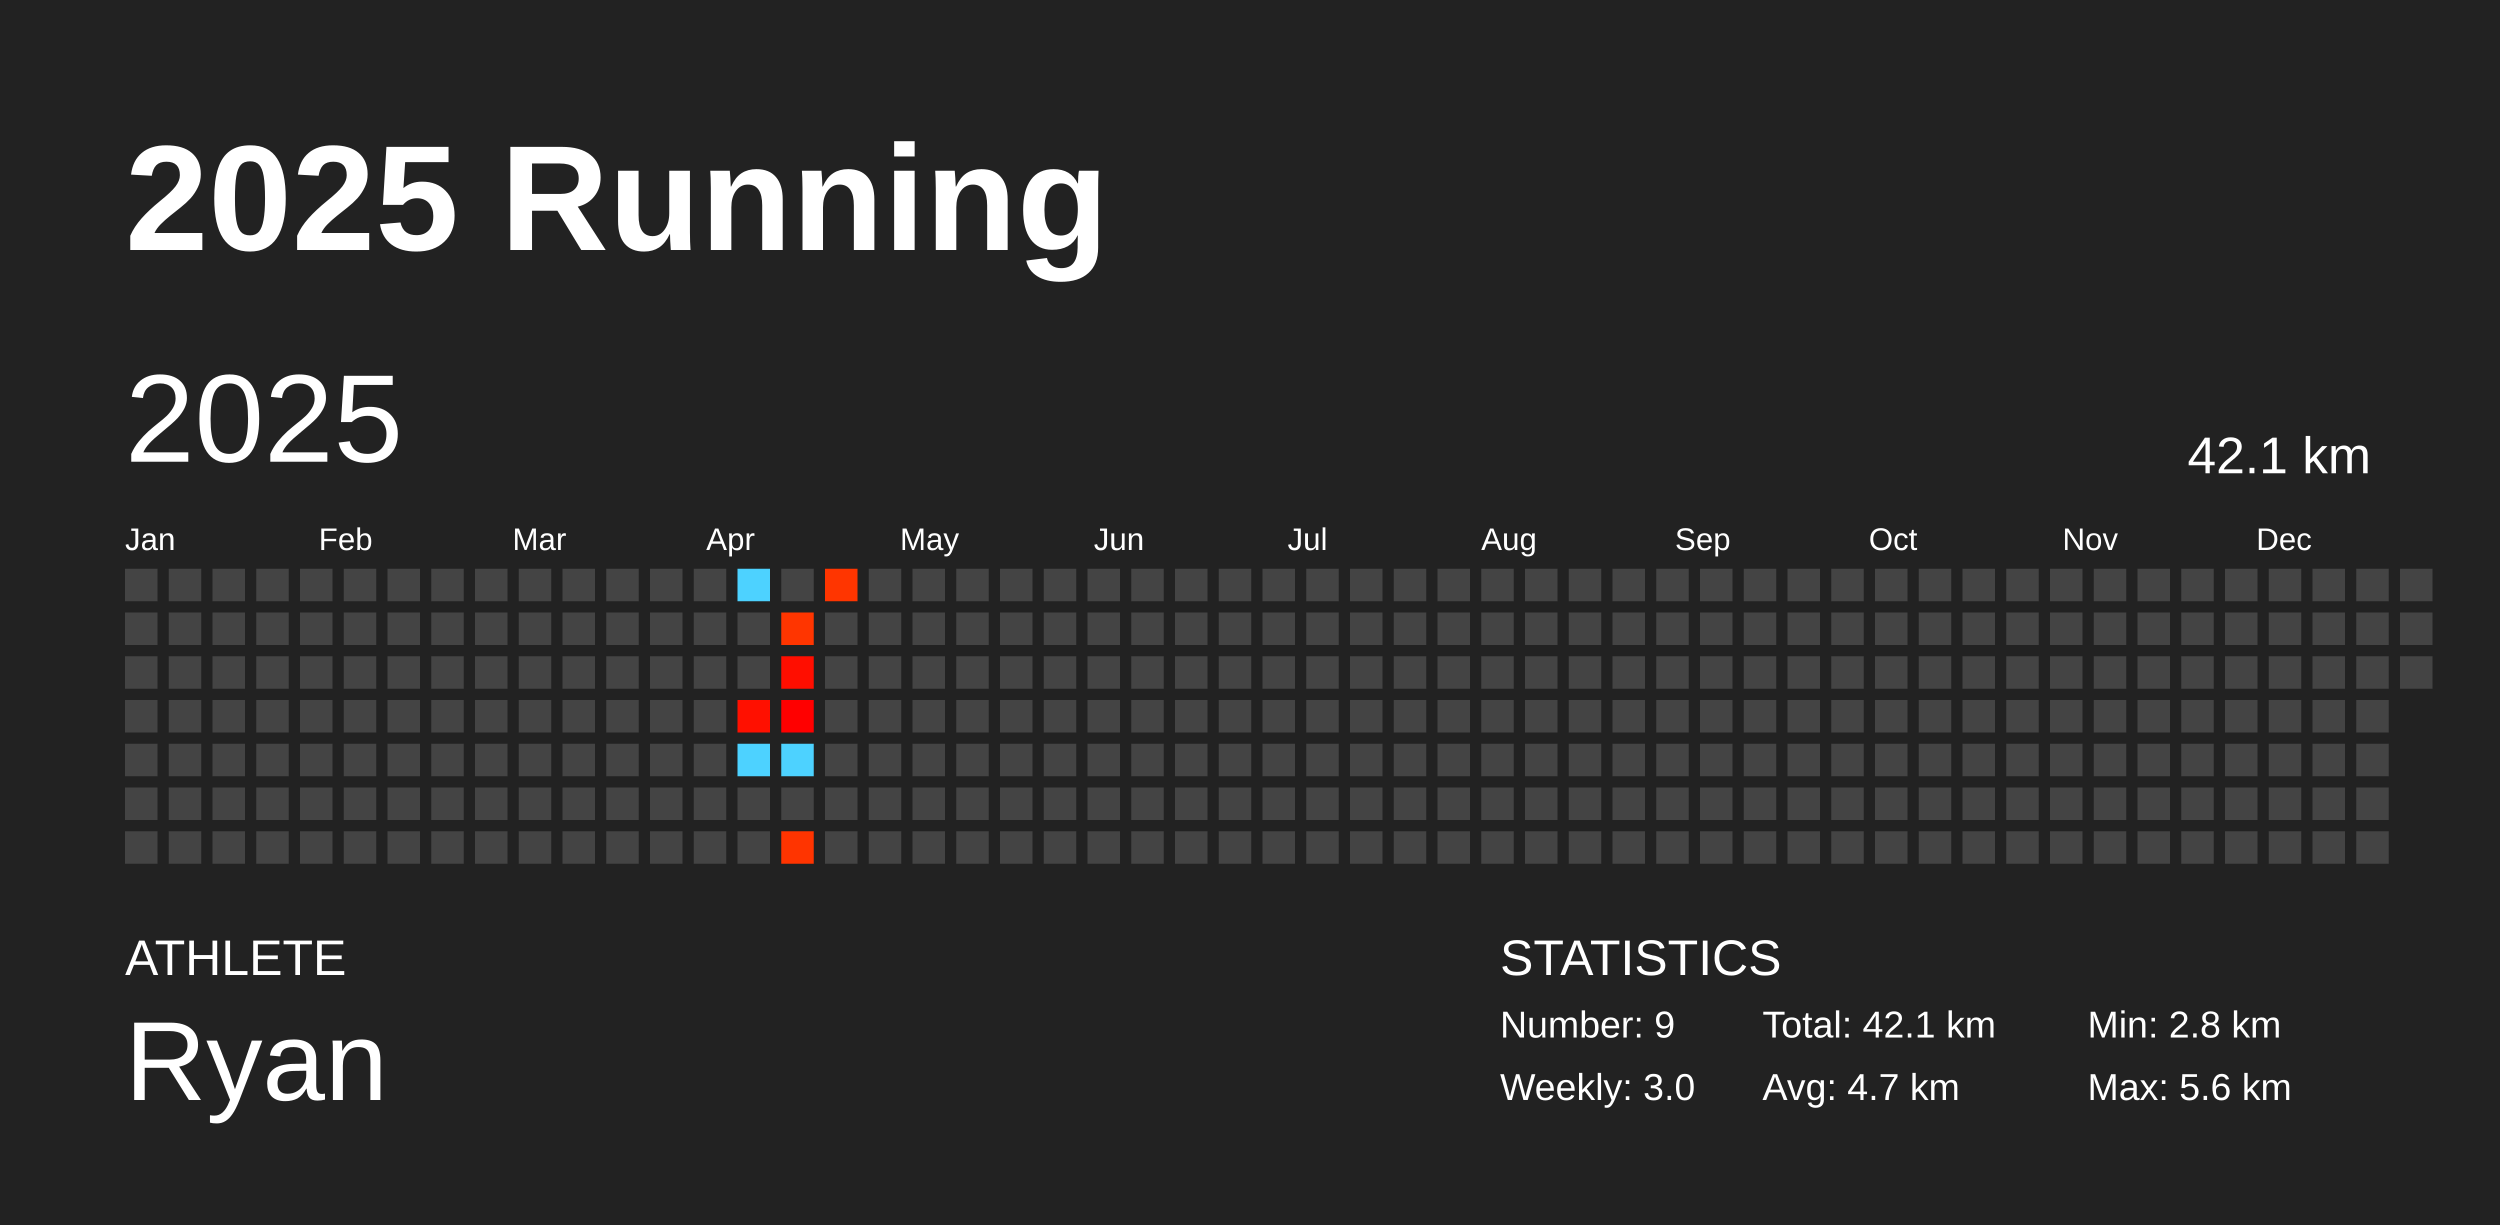
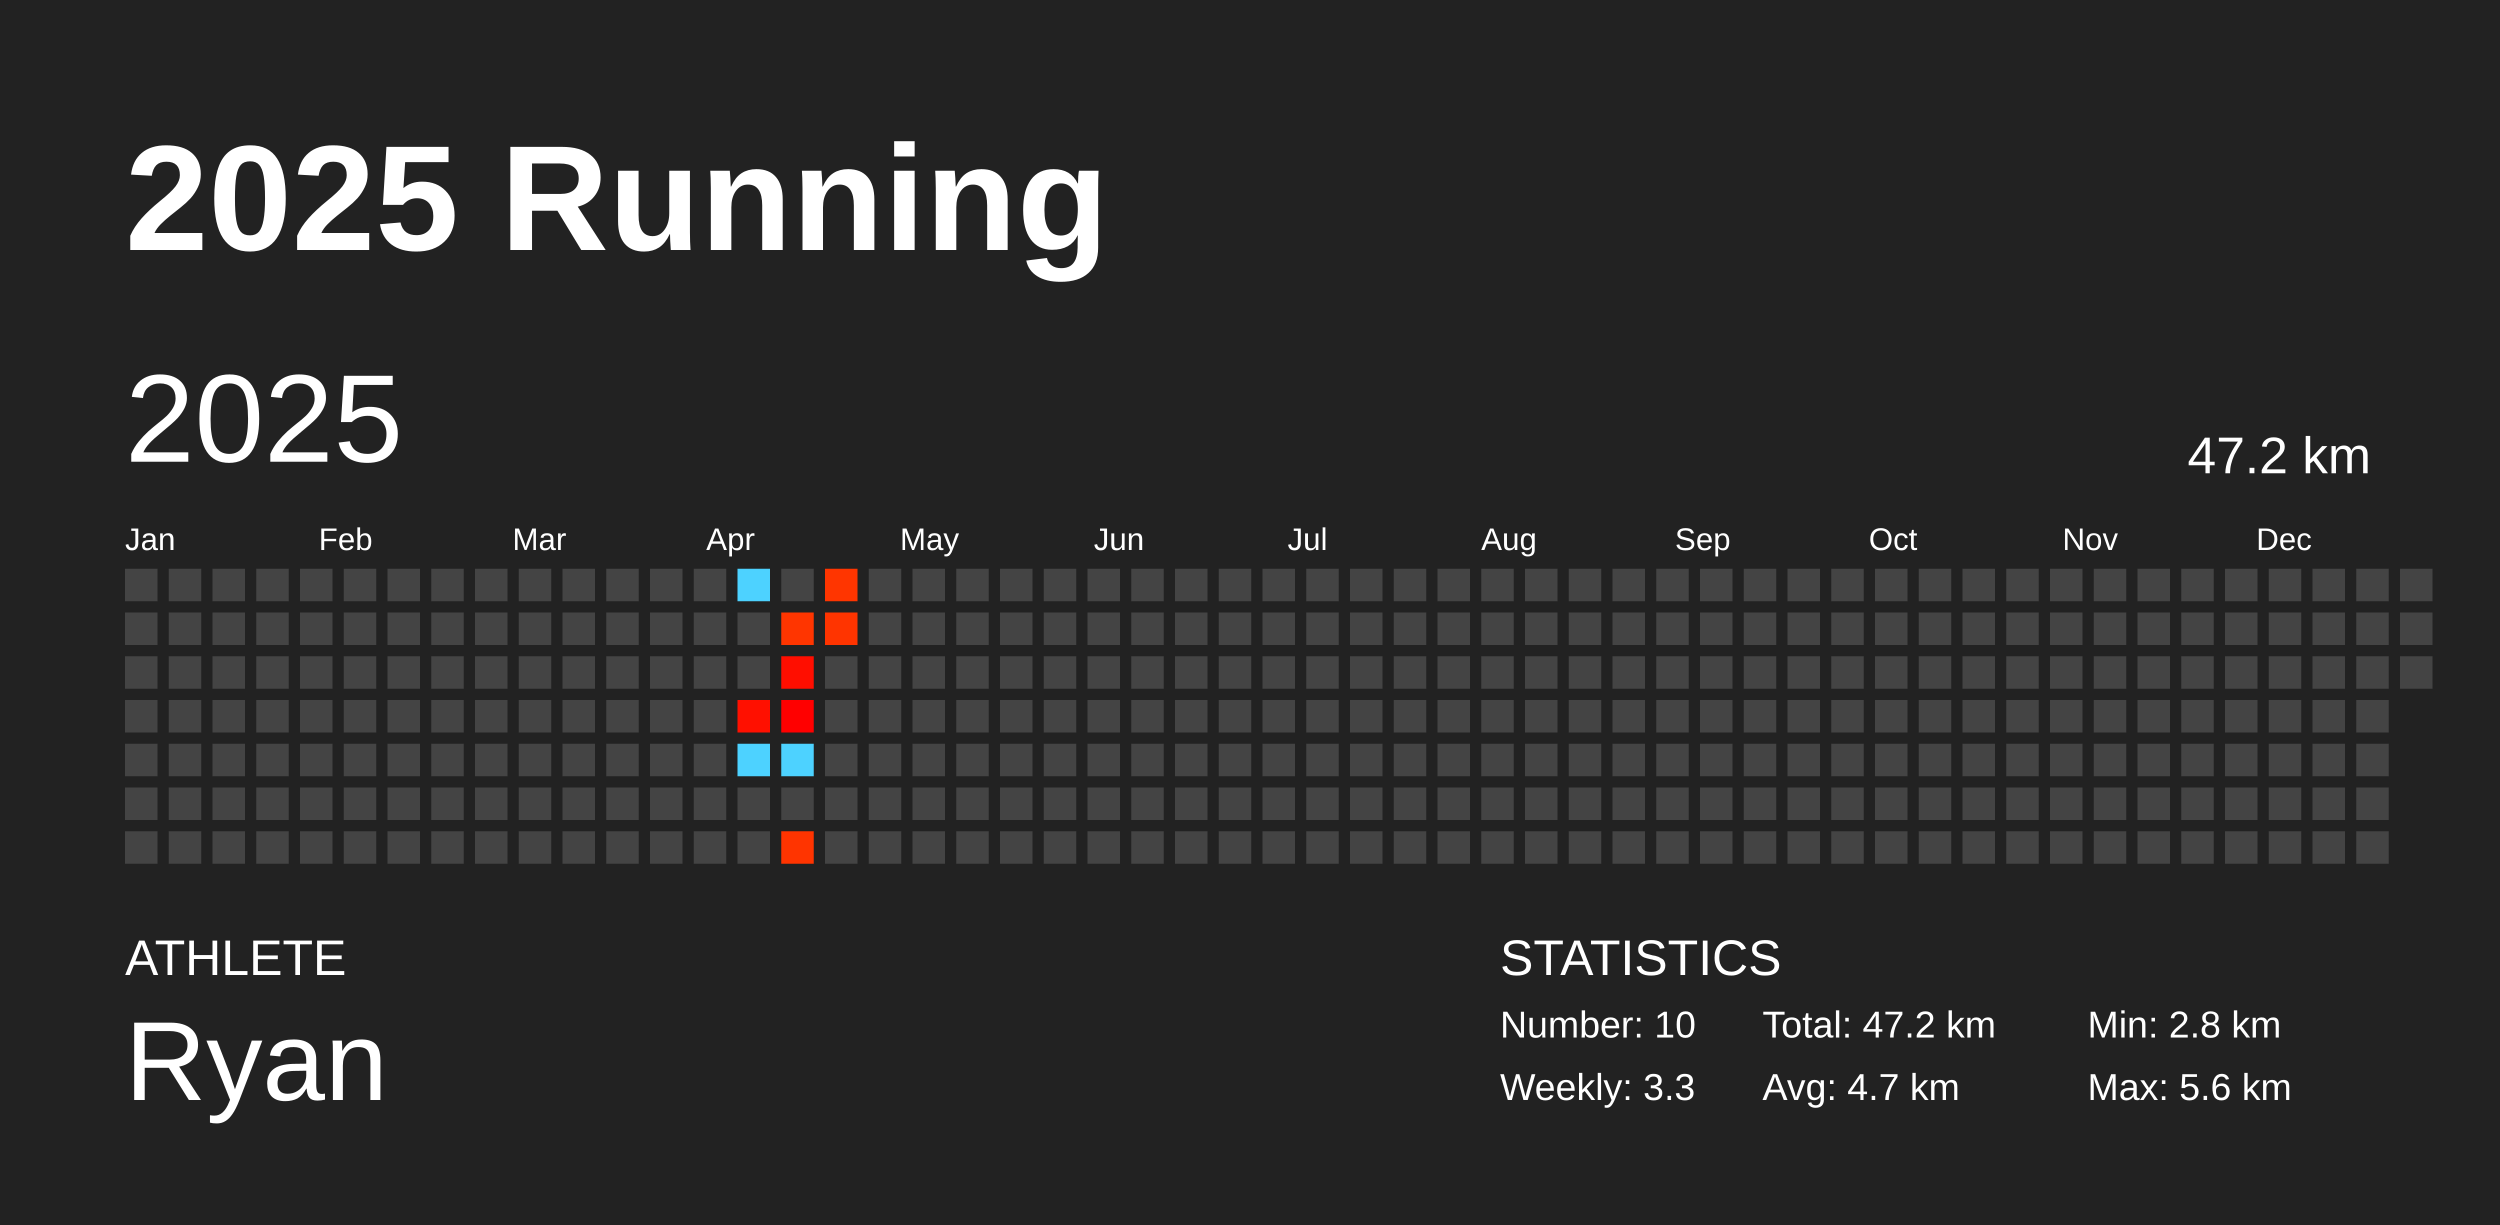
<svg xmlns="http://www.w3.org/2000/svg" baseProfile="full" height="98mm" version="1.1" viewBox="0,0,200,98" width="200mm">
  <defs />
  <rect fill="#222222" height="98" width="200" x="0" y="0" />
  <text fill="#FFFFFF" style="font-size:12px; font-family:Arial; font-weight:bold;" x="10" y="20">2025 Running</text>
  <text fill="#FFFFFF" style="font-size:4px; font-family:Arial" x="10" y="78">ATHLETE</text>
  <text fill="#FFFFFF" style="font-size:9px; font-family:Arial" x="10" y="88">Ryan</text>
  <text fill="#FFFFFF" style="font-size:4px; font-family:Arial" x="120" y="78">STATISTICS</text>
-   <text fill="#FFFFFF" style="font-size:3px; font-family:Arial" x="120" y="83">Number: 9</text>
-   <text fill="#FFFFFF" style="font-size:3px; font-family:Arial" x="120" y="88">Weekly: 3.0</text>
-   <text fill="#FFFFFF" style="font-size:3px; font-family:Arial" x="141" y="83">Total: 42.1 km</text>
+   <text fill="#FFFFFF" style="font-size:3px; font-family:Arial" x="120" y="83">Number: 10</text>
+   <text fill="#FFFFFF" style="font-size:3px; font-family:Arial" x="120" y="88">Weekly: 3.3</text>
+   <text fill="#FFFFFF" style="font-size:3px; font-family:Arial" x="141" y="83">Total: 47.2 km</text>
  <text fill="#FFFFFF" style="font-size:3px; font-family:Arial" x="141" y="88">Avg: 4.7 km</text>
  <text fill="#FFFFFF" style="font-size:3px; font-family:Arial" x="167" y="83">Min: 2.8 km</text>
  <text fill="#FFFFFF" style="font-size:3px; font-family:Arial" x="167" y="88">Max: 5.6 km</text>
  <text dominant-baseline="hanging" fill="#FFFFFF" style="font-size:10.0px; font-family:Arial;" x="10" y="30">2025</text>
-   <text dominant-baseline="hanging" fill="#FFFFFF" style="font-size:4.125px; font-family:Arial;" x="175" y="35">42.1 km</text>
+   <text dominant-baseline="hanging" fill="#FFFFFF" style="font-size:4.125px; font-family:Arial;" x="175" y="35">47.2 km</text>
  <text fill="#FFFFFF" style="font-size:2.5px; font-family:Arial" x="10.0" y="44">Jan</text>
  <text fill="#FFFFFF" style="font-size:2.5px; font-family:Arial" x="25.5" y="44">Feb</text>
  <text fill="#FFFFFF" style="font-size:2.5px; font-family:Arial" x="41.0" y="44">Mar</text>
  <text fill="#FFFFFF" style="font-size:2.5px; font-family:Arial" x="56.5" y="44">Apr</text>
  <text fill="#FFFFFF" style="font-size:2.5px; font-family:Arial" x="72.0" y="44">May</text>
  <text fill="#FFFFFF" style="font-size:2.5px; font-family:Arial" x="87.5" y="44">Jun</text>
  <text fill="#FFFFFF" style="font-size:2.5px; font-family:Arial" x="103.0" y="44">Jul</text>
  <text fill="#FFFFFF" style="font-size:2.5px; font-family:Arial" x="118.5" y="44">Aug</text>
  <text fill="#FFFFFF" style="font-size:2.5px; font-family:Arial" x="134.0" y="44">Sep</text>
  <text fill="#FFFFFF" style="font-size:2.5px; font-family:Arial" x="149.5" y="44">Oct</text>
  <text fill="#FFFFFF" style="font-size:2.5px; font-family:Arial" x="165.0" y="44">Nov</text>
  <text fill="#FFFFFF" style="font-size:2.5px; font-family:Arial" x="180.5" y="44">Dec</text>
  <rect fill="#444444" height="2.6" width="2.6" x="10.0" y="45.5" />
  <rect fill="#444444" height="2.6" width="2.6" x="10.0" y="49.0" />
  <rect fill="#444444" height="2.6" width="2.6" x="10.0" y="52.5" />
  <rect fill="#444444" height="2.6" width="2.6" x="10.0" y="56.0" />
  <rect fill="#444444" height="2.6" width="2.6" x="10.0" y="59.5" />
  <rect fill="#444444" height="2.6" width="2.6" x="10.0" y="63.0" />
  <rect fill="#444444" height="2.6" width="2.6" x="10.0" y="66.5" />
  <rect fill="#444444" height="2.6" width="2.6" x="13.5" y="45.5" />
  <rect fill="#444444" height="2.6" width="2.6" x="13.5" y="49.0" />
  <rect fill="#444444" height="2.6" width="2.6" x="13.5" y="52.5" />
  <rect fill="#444444" height="2.6" width="2.6" x="13.5" y="56.0" />
  <rect fill="#444444" height="2.6" width="2.6" x="13.5" y="59.5" />
  <rect fill="#444444" height="2.6" width="2.6" x="13.5" y="63.0" />
  <rect fill="#444444" height="2.6" width="2.6" x="13.5" y="66.5" />
  <rect fill="#444444" height="2.6" width="2.6" x="17.0" y="45.5" />
  <rect fill="#444444" height="2.6" width="2.6" x="17.0" y="49.0" />
  <rect fill="#444444" height="2.6" width="2.6" x="17.0" y="52.5" />
  <rect fill="#444444" height="2.6" width="2.6" x="17.0" y="56.0" />
  <rect fill="#444444" height="2.6" width="2.6" x="17.0" y="59.5" />
  <rect fill="#444444" height="2.6" width="2.6" x="17.0" y="63.0" />
  <rect fill="#444444" height="2.6" width="2.6" x="17.0" y="66.5" />
  <rect fill="#444444" height="2.6" width="2.6" x="20.5" y="45.5" />
  <rect fill="#444444" height="2.6" width="2.6" x="20.5" y="49.0" />
  <rect fill="#444444" height="2.6" width="2.6" x="20.5" y="52.5" />
  <rect fill="#444444" height="2.6" width="2.6" x="20.5" y="56.0" />
  <rect fill="#444444" height="2.6" width="2.6" x="20.5" y="59.5" />
  <rect fill="#444444" height="2.6" width="2.6" x="20.5" y="63.0" />
  <rect fill="#444444" height="2.6" width="2.6" x="20.5" y="66.5" />
  <rect fill="#444444" height="2.6" width="2.6" x="24.0" y="45.5" />
  <rect fill="#444444" height="2.6" width="2.6" x="24.0" y="49.0" />
  <rect fill="#444444" height="2.6" width="2.6" x="24.0" y="52.5" />
  <rect fill="#444444" height="2.6" width="2.6" x="24.0" y="56.0" />
  <rect fill="#444444" height="2.6" width="2.6" x="24.0" y="59.5" />
  <rect fill="#444444" height="2.6" width="2.6" x="24.0" y="63.0" />
  <rect fill="#444444" height="2.6" width="2.6" x="24.0" y="66.5" />
  <rect fill="#444444" height="2.6" width="2.6" x="27.5" y="45.5" />
  <rect fill="#444444" height="2.6" width="2.6" x="27.5" y="49.0" />
  <rect fill="#444444" height="2.6" width="2.6" x="27.5" y="52.5" />
  <rect fill="#444444" height="2.6" width="2.6" x="27.5" y="56.0" />
  <rect fill="#444444" height="2.6" width="2.6" x="27.5" y="59.5" />
  <rect fill="#444444" height="2.6" width="2.6" x="27.5" y="63.0" />
  <rect fill="#444444" height="2.6" width="2.6" x="27.5" y="66.5" />
  <rect fill="#444444" height="2.6" width="2.6" x="31.0" y="45.5" />
  <rect fill="#444444" height="2.6" width="2.6" x="31.0" y="49.0" />
  <rect fill="#444444" height="2.6" width="2.6" x="31.0" y="52.5" />
  <rect fill="#444444" height="2.6" width="2.6" x="31.0" y="56.0" />
  <rect fill="#444444" height="2.6" width="2.6" x="31.0" y="59.5" />
  <rect fill="#444444" height="2.6" width="2.6" x="31.0" y="63.0" />
  <rect fill="#444444" height="2.6" width="2.6" x="31.0" y="66.5" />
  <rect fill="#444444" height="2.6" width="2.6" x="34.5" y="45.5" />
  <rect fill="#444444" height="2.6" width="2.6" x="34.5" y="49.0" />
  <rect fill="#444444" height="2.6" width="2.6" x="34.5" y="52.5" />
  <rect fill="#444444" height="2.6" width="2.6" x="34.5" y="56.0" />
  <rect fill="#444444" height="2.6" width="2.6" x="34.5" y="59.5" />
  <rect fill="#444444" height="2.6" width="2.6" x="34.5" y="63.0" />
  <rect fill="#444444" height="2.6" width="2.6" x="34.5" y="66.5" />
  <rect fill="#444444" height="2.6" width="2.6" x="38.0" y="45.5" />
  <rect fill="#444444" height="2.6" width="2.6" x="38.0" y="49.0" />
  <rect fill="#444444" height="2.6" width="2.6" x="38.0" y="52.5" />
  <rect fill="#444444" height="2.6" width="2.6" x="38.0" y="56.0" />
  <rect fill="#444444" height="2.6" width="2.6" x="38.0" y="59.5" />
  <rect fill="#444444" height="2.6" width="2.6" x="38.0" y="63.0" />
  <rect fill="#444444" height="2.6" width="2.6" x="38.0" y="66.5" />
  <rect fill="#444444" height="2.6" width="2.6" x="41.5" y="45.5" />
  <rect fill="#444444" height="2.6" width="2.6" x="41.5" y="49.0" />
  <rect fill="#444444" height="2.6" width="2.6" x="41.5" y="52.5" />
  <rect fill="#444444" height="2.6" width="2.6" x="41.5" y="56.0" />
  <rect fill="#444444" height="2.6" width="2.6" x="41.5" y="59.5" />
  <rect fill="#444444" height="2.6" width="2.6" x="41.5" y="63.0" />
  <rect fill="#444444" height="2.6" width="2.6" x="41.5" y="66.5" />
  <rect fill="#444444" height="2.6" width="2.6" x="45.0" y="45.5" />
  <rect fill="#444444" height="2.6" width="2.6" x="45.0" y="49.0" />
  <rect fill="#444444" height="2.6" width="2.6" x="45.0" y="52.5" />
  <rect fill="#444444" height="2.6" width="2.6" x="45.0" y="56.0" />
  <rect fill="#444444" height="2.6" width="2.6" x="45.0" y="59.5" />
  <rect fill="#444444" height="2.6" width="2.6" x="45.0" y="63.0" />
  <rect fill="#444444" height="2.6" width="2.6" x="45.0" y="66.5" />
  <rect fill="#444444" height="2.6" width="2.6" x="48.5" y="45.5" />
  <rect fill="#444444" height="2.6" width="2.6" x="48.5" y="49.0" />
  <rect fill="#444444" height="2.6" width="2.6" x="48.5" y="52.5" />
  <rect fill="#444444" height="2.6" width="2.6" x="48.5" y="56.0" />
  <rect fill="#444444" height="2.6" width="2.6" x="48.5" y="59.5" />
  <rect fill="#444444" height="2.6" width="2.6" x="48.5" y="63.0" />
  <rect fill="#444444" height="2.6" width="2.6" x="48.5" y="66.5" />
  <rect fill="#444444" height="2.6" width="2.6" x="52.0" y="45.5" />
  <rect fill="#444444" height="2.6" width="2.6" x="52.0" y="49.0" />
  <rect fill="#444444" height="2.6" width="2.6" x="52.0" y="52.5" />
  <rect fill="#444444" height="2.6" width="2.6" x="52.0" y="56.0" />
  <rect fill="#444444" height="2.6" width="2.6" x="52.0" y="59.5" />
  <rect fill="#444444" height="2.6" width="2.6" x="52.0" y="63.0" />
  <rect fill="#444444" height="2.6" width="2.6" x="52.0" y="66.5" />
  <rect fill="#444444" height="2.6" width="2.6" x="55.5" y="45.5" />
  <rect fill="#444444" height="2.6" width="2.6" x="55.5" y="49.0" />
  <rect fill="#444444" height="2.6" width="2.6" x="55.5" y="52.5" />
  <rect fill="#444444" height="2.6" width="2.6" x="55.5" y="56.0" />
  <rect fill="#444444" height="2.6" width="2.6" x="55.5" y="59.5" />
  <rect fill="#444444" height="2.6" width="2.6" x="55.5" y="63.0" />
  <rect fill="#444444" height="2.6" width="2.6" x="55.5" y="66.5" />
  <rect fill="#4dd2ff" height="2.6" width="2.6" x="59.0" y="45.5" />
  <rect fill="#444444" height="2.6" width="2.6" x="59.0" y="49.0" />
  <rect fill="#444444" height="2.6" width="2.6" x="59.0" y="52.5" />
  <rect fill="#ff1000" height="2.6" width="2.6" x="59.0" y="56.0" />
  <rect fill="#4dd2ff" height="2.6" width="2.6" x="59.0" y="59.5" />
  <rect fill="#444444" height="2.6" width="2.6" x="59.0" y="63.0" />
  <rect fill="#444444" height="2.6" width="2.6" x="59.0" y="66.5" />
  <rect fill="#444444" height="2.6" width="2.6" x="62.5" y="45.5" />
  <rect fill="#ff3500" height="2.6" width="2.6" x="62.5" y="49.0" />
  <rect fill="#ff0e00" height="2.6" width="2.6" x="62.5" y="52.5" />
  <rect fill="#ff0000" height="2.6" width="2.6" x="62.5" y="56.0" />
  <rect fill="#4dd2ff" height="2.6" width="2.6" x="62.5" y="59.5" />
  <rect fill="#444444" height="2.6" width="2.6" x="62.5" y="63.0" />
  <rect fill="#ff3400" height="2.6" width="2.6" x="62.5" y="66.5" />
  <rect fill="#ff3500" height="2.6" width="2.6" x="66.0" y="45.5" />
-   <rect fill="#444444" height="2.6" width="2.6" x="66.0" y="49.0" />
+   <rect fill="#ff3400" height="2.6" width="2.6" x="66.0" y="49.0" />
  <rect fill="#444444" height="2.6" width="2.6" x="66.0" y="52.5" />
  <rect fill="#444444" height="2.6" width="2.6" x="66.0" y="56.0" />
  <rect fill="#444444" height="2.6" width="2.6" x="66.0" y="59.5" />
  <rect fill="#444444" height="2.6" width="2.6" x="66.0" y="63.0" />
  <rect fill="#444444" height="2.6" width="2.6" x="66.0" y="66.5" />
  <rect fill="#444444" height="2.6" width="2.6" x="69.5" y="45.5" />
  <rect fill="#444444" height="2.6" width="2.6" x="69.5" y="49.0" />
  <rect fill="#444444" height="2.6" width="2.6" x="69.5" y="52.5" />
  <rect fill="#444444" height="2.6" width="2.6" x="69.5" y="56.0" />
  <rect fill="#444444" height="2.6" width="2.6" x="69.5" y="59.5" />
  <rect fill="#444444" height="2.6" width="2.6" x="69.5" y="63.0" />
  <rect fill="#444444" height="2.6" width="2.6" x="69.5" y="66.5" />
  <rect fill="#444444" height="2.6" width="2.6" x="73.0" y="45.5" />
  <rect fill="#444444" height="2.6" width="2.6" x="73.0" y="49.0" />
  <rect fill="#444444" height="2.6" width="2.6" x="73.0" y="52.5" />
  <rect fill="#444444" height="2.6" width="2.6" x="73.0" y="56.0" />
  <rect fill="#444444" height="2.6" width="2.6" x="73.0" y="59.5" />
  <rect fill="#444444" height="2.6" width="2.6" x="73.0" y="63.0" />
  <rect fill="#444444" height="2.6" width="2.6" x="73.0" y="66.5" />
  <rect fill="#444444" height="2.6" width="2.6" x="76.5" y="45.5" />
  <rect fill="#444444" height="2.6" width="2.6" x="76.5" y="49.0" />
  <rect fill="#444444" height="2.6" width="2.6" x="76.5" y="52.5" />
  <rect fill="#444444" height="2.6" width="2.6" x="76.5" y="56.0" />
  <rect fill="#444444" height="2.6" width="2.6" x="76.5" y="59.5" />
  <rect fill="#444444" height="2.6" width="2.6" x="76.5" y="63.0" />
  <rect fill="#444444" height="2.6" width="2.6" x="76.5" y="66.5" />
  <rect fill="#444444" height="2.6" width="2.6" x="80.0" y="45.5" />
  <rect fill="#444444" height="2.6" width="2.6" x="80.0" y="49.0" />
  <rect fill="#444444" height="2.6" width="2.6" x="80.0" y="52.5" />
  <rect fill="#444444" height="2.6" width="2.6" x="80.0" y="56.0" />
  <rect fill="#444444" height="2.6" width="2.6" x="80.0" y="59.5" />
  <rect fill="#444444" height="2.6" width="2.6" x="80.0" y="63.0" />
  <rect fill="#444444" height="2.6" width="2.6" x="80.0" y="66.5" />
  <rect fill="#444444" height="2.6" width="2.6" x="83.5" y="45.5" />
  <rect fill="#444444" height="2.6" width="2.6" x="83.5" y="49.0" />
  <rect fill="#444444" height="2.6" width="2.6" x="83.5" y="52.5" />
  <rect fill="#444444" height="2.6" width="2.6" x="83.5" y="56.0" />
  <rect fill="#444444" height="2.6" width="2.6" x="83.5" y="59.5" />
  <rect fill="#444444" height="2.6" width="2.6" x="83.5" y="63.0" />
  <rect fill="#444444" height="2.6" width="2.6" x="83.5" y="66.5" />
  <rect fill="#444444" height="2.6" width="2.6" x="87.0" y="45.5" />
  <rect fill="#444444" height="2.6" width="2.6" x="87.0" y="49.0" />
  <rect fill="#444444" height="2.6" width="2.6" x="87.0" y="52.5" />
  <rect fill="#444444" height="2.6" width="2.6" x="87.0" y="56.0" />
  <rect fill="#444444" height="2.6" width="2.6" x="87.0" y="59.5" />
  <rect fill="#444444" height="2.6" width="2.6" x="87.0" y="63.0" />
  <rect fill="#444444" height="2.6" width="2.6" x="87.0" y="66.5" />
  <rect fill="#444444" height="2.6" width="2.6" x="90.5" y="45.5" />
  <rect fill="#444444" height="2.6" width="2.6" x="90.5" y="49.0" />
  <rect fill="#444444" height="2.6" width="2.6" x="90.5" y="52.5" />
  <rect fill="#444444" height="2.6" width="2.6" x="90.5" y="56.0" />
  <rect fill="#444444" height="2.6" width="2.6" x="90.5" y="59.5" />
  <rect fill="#444444" height="2.6" width="2.6" x="90.5" y="63.0" />
  <rect fill="#444444" height="2.6" width="2.6" x="90.5" y="66.5" />
  <rect fill="#444444" height="2.6" width="2.6" x="94.0" y="45.5" />
  <rect fill="#444444" height="2.6" width="2.6" x="94.0" y="49.0" />
  <rect fill="#444444" height="2.6" width="2.6" x="94.0" y="52.5" />
  <rect fill="#444444" height="2.6" width="2.6" x="94.0" y="56.0" />
  <rect fill="#444444" height="2.6" width="2.6" x="94.0" y="59.5" />
  <rect fill="#444444" height="2.6" width="2.6" x="94.0" y="63.0" />
  <rect fill="#444444" height="2.6" width="2.6" x="94.0" y="66.5" />
  <rect fill="#444444" height="2.6" width="2.6" x="97.5" y="45.5" />
  <rect fill="#444444" height="2.6" width="2.6" x="97.5" y="49.0" />
  <rect fill="#444444" height="2.6" width="2.6" x="97.5" y="52.5" />
  <rect fill="#444444" height="2.6" width="2.6" x="97.5" y="56.0" />
  <rect fill="#444444" height="2.6" width="2.6" x="97.5" y="59.5" />
  <rect fill="#444444" height="2.6" width="2.6" x="97.5" y="63.0" />
  <rect fill="#444444" height="2.6" width="2.6" x="97.5" y="66.5" />
  <rect fill="#444444" height="2.6" width="2.6" x="101.0" y="45.5" />
  <rect fill="#444444" height="2.6" width="2.6" x="101.0" y="49.0" />
  <rect fill="#444444" height="2.6" width="2.6" x="101.0" y="52.5" />
  <rect fill="#444444" height="2.6" width="2.6" x="101.0" y="56.0" />
  <rect fill="#444444" height="2.6" width="2.6" x="101.0" y="59.5" />
  <rect fill="#444444" height="2.6" width="2.6" x="101.0" y="63.0" />
  <rect fill="#444444" height="2.6" width="2.6" x="101.0" y="66.5" />
  <rect fill="#444444" height="2.6" width="2.6" x="104.5" y="45.5" />
  <rect fill="#444444" height="2.6" width="2.6" x="104.5" y="49.0" />
  <rect fill="#444444" height="2.6" width="2.6" x="104.5" y="52.5" />
  <rect fill="#444444" height="2.6" width="2.6" x="104.5" y="56.0" />
  <rect fill="#444444" height="2.6" width="2.6" x="104.5" y="59.5" />
  <rect fill="#444444" height="2.6" width="2.6" x="104.5" y="63.0" />
  <rect fill="#444444" height="2.6" width="2.6" x="104.5" y="66.5" />
  <rect fill="#444444" height="2.6" width="2.6" x="108.0" y="45.5" />
  <rect fill="#444444" height="2.6" width="2.6" x="108.0" y="49.0" />
  <rect fill="#444444" height="2.6" width="2.6" x="108.0" y="52.5" />
  <rect fill="#444444" height="2.6" width="2.6" x="108.0" y="56.0" />
  <rect fill="#444444" height="2.6" width="2.6" x="108.0" y="59.5" />
  <rect fill="#444444" height="2.6" width="2.6" x="108.0" y="63.0" />
  <rect fill="#444444" height="2.6" width="2.6" x="108.0" y="66.5" />
  <rect fill="#444444" height="2.6" width="2.6" x="111.5" y="45.5" />
  <rect fill="#444444" height="2.6" width="2.6" x="111.5" y="49.0" />
  <rect fill="#444444" height="2.6" width="2.6" x="111.5" y="52.5" />
  <rect fill="#444444" height="2.6" width="2.6" x="111.5" y="56.0" />
  <rect fill="#444444" height="2.6" width="2.6" x="111.5" y="59.5" />
  <rect fill="#444444" height="2.6" width="2.6" x="111.5" y="63.0" />
  <rect fill="#444444" height="2.6" width="2.6" x="111.5" y="66.5" />
  <rect fill="#444444" height="2.6" width="2.6" x="115.0" y="45.5" />
  <rect fill="#444444" height="2.6" width="2.6" x="115.0" y="49.0" />
  <rect fill="#444444" height="2.6" width="2.6" x="115.0" y="52.5" />
  <rect fill="#444444" height="2.6" width="2.6" x="115.0" y="56.0" />
  <rect fill="#444444" height="2.6" width="2.6" x="115.0" y="59.5" />
  <rect fill="#444444" height="2.6" width="2.6" x="115.0" y="63.0" />
  <rect fill="#444444" height="2.6" width="2.6" x="115.0" y="66.5" />
  <rect fill="#444444" height="2.6" width="2.6" x="118.5" y="45.5" />
  <rect fill="#444444" height="2.6" width="2.6" x="118.5" y="49.0" />
  <rect fill="#444444" height="2.6" width="2.6" x="118.5" y="52.5" />
  <rect fill="#444444" height="2.6" width="2.6" x="118.5" y="56.0" />
  <rect fill="#444444" height="2.6" width="2.6" x="118.5" y="59.5" />
  <rect fill="#444444" height="2.6" width="2.6" x="118.5" y="63.0" />
  <rect fill="#444444" height="2.6" width="2.6" x="118.5" y="66.5" />
  <rect fill="#444444" height="2.6" width="2.6" x="122.0" y="45.5" />
  <rect fill="#444444" height="2.6" width="2.6" x="122.0" y="49.0" />
  <rect fill="#444444" height="2.6" width="2.6" x="122.0" y="52.5" />
  <rect fill="#444444" height="2.6" width="2.6" x="122.0" y="56.0" />
  <rect fill="#444444" height="2.6" width="2.6" x="122.0" y="59.5" />
  <rect fill="#444444" height="2.6" width="2.6" x="122.0" y="63.0" />
  <rect fill="#444444" height="2.6" width="2.6" x="122.0" y="66.5" />
  <rect fill="#444444" height="2.6" width="2.6" x="125.5" y="45.5" />
  <rect fill="#444444" height="2.6" width="2.6" x="125.5" y="49.0" />
  <rect fill="#444444" height="2.6" width="2.6" x="125.5" y="52.5" />
  <rect fill="#444444" height="2.6" width="2.6" x="125.5" y="56.0" />
  <rect fill="#444444" height="2.6" width="2.6" x="125.5" y="59.5" />
  <rect fill="#444444" height="2.6" width="2.6" x="125.5" y="63.0" />
  <rect fill="#444444" height="2.6" width="2.6" x="125.5" y="66.5" />
  <rect fill="#444444" height="2.6" width="2.6" x="129.0" y="45.5" />
  <rect fill="#444444" height="2.6" width="2.6" x="129.0" y="49.0" />
  <rect fill="#444444" height="2.6" width="2.6" x="129.0" y="52.5" />
  <rect fill="#444444" height="2.6" width="2.6" x="129.0" y="56.0" />
  <rect fill="#444444" height="2.6" width="2.6" x="129.0" y="59.5" />
  <rect fill="#444444" height="2.6" width="2.6" x="129.0" y="63.0" />
  <rect fill="#444444" height="2.6" width="2.6" x="129.0" y="66.5" />
  <rect fill="#444444" height="2.6" width="2.6" x="132.5" y="45.5" />
  <rect fill="#444444" height="2.6" width="2.6" x="132.5" y="49.0" />
  <rect fill="#444444" height="2.6" width="2.6" x="132.5" y="52.5" />
  <rect fill="#444444" height="2.6" width="2.6" x="132.5" y="56.0" />
  <rect fill="#444444" height="2.6" width="2.6" x="132.5" y="59.5" />
  <rect fill="#444444" height="2.6" width="2.6" x="132.5" y="63.0" />
  <rect fill="#444444" height="2.6" width="2.6" x="132.5" y="66.5" />
  <rect fill="#444444" height="2.6" width="2.6" x="136.0" y="45.5" />
  <rect fill="#444444" height="2.6" width="2.6" x="136.0" y="49.0" />
  <rect fill="#444444" height="2.6" width="2.6" x="136.0" y="52.5" />
  <rect fill="#444444" height="2.6" width="2.6" x="136.0" y="56.0" />
  <rect fill="#444444" height="2.6" width="2.6" x="136.0" y="59.5" />
  <rect fill="#444444" height="2.6" width="2.6" x="136.0" y="63.0" />
  <rect fill="#444444" height="2.6" width="2.6" x="136.0" y="66.5" />
  <rect fill="#444444" height="2.6" width="2.6" x="139.5" y="45.5" />
  <rect fill="#444444" height="2.6" width="2.6" x="139.5" y="49.0" />
  <rect fill="#444444" height="2.6" width="2.6" x="139.5" y="52.5" />
  <rect fill="#444444" height="2.6" width="2.6" x="139.5" y="56.0" />
  <rect fill="#444444" height="2.6" width="2.6" x="139.5" y="59.5" />
  <rect fill="#444444" height="2.6" width="2.6" x="139.5" y="63.0" />
  <rect fill="#444444" height="2.6" width="2.6" x="139.5" y="66.5" />
  <rect fill="#444444" height="2.6" width="2.6" x="143.0" y="45.5" />
  <rect fill="#444444" height="2.6" width="2.6" x="143.0" y="49.0" />
  <rect fill="#444444" height="2.6" width="2.6" x="143.0" y="52.5" />
  <rect fill="#444444" height="2.6" width="2.6" x="143.0" y="56.0" />
  <rect fill="#444444" height="2.6" width="2.6" x="143.0" y="59.5" />
  <rect fill="#444444" height="2.6" width="2.6" x="143.0" y="63.0" />
  <rect fill="#444444" height="2.6" width="2.6" x="143.0" y="66.5" />
  <rect fill="#444444" height="2.6" width="2.6" x="146.5" y="45.5" />
  <rect fill="#444444" height="2.6" width="2.6" x="146.5" y="49.0" />
  <rect fill="#444444" height="2.6" width="2.6" x="146.5" y="52.5" />
  <rect fill="#444444" height="2.6" width="2.6" x="146.5" y="56.0" />
  <rect fill="#444444" height="2.6" width="2.6" x="146.5" y="59.5" />
  <rect fill="#444444" height="2.6" width="2.6" x="146.5" y="63.0" />
  <rect fill="#444444" height="2.6" width="2.6" x="146.5" y="66.5" />
  <rect fill="#444444" height="2.6" width="2.6" x="150.0" y="45.5" />
  <rect fill="#444444" height="2.6" width="2.6" x="150.0" y="49.0" />
  <rect fill="#444444" height="2.6" width="2.6" x="150.0" y="52.5" />
  <rect fill="#444444" height="2.6" width="2.6" x="150.0" y="56.0" />
  <rect fill="#444444" height="2.6" width="2.6" x="150.0" y="59.5" />
  <rect fill="#444444" height="2.6" width="2.6" x="150.0" y="63.0" />
  <rect fill="#444444" height="2.6" width="2.6" x="150.0" y="66.5" />
  <rect fill="#444444" height="2.6" width="2.6" x="153.5" y="45.5" />
  <rect fill="#444444" height="2.6" width="2.6" x="153.5" y="49.0" />
  <rect fill="#444444" height="2.6" width="2.6" x="153.5" y="52.5" />
  <rect fill="#444444" height="2.6" width="2.6" x="153.5" y="56.0" />
  <rect fill="#444444" height="2.6" width="2.6" x="153.5" y="59.5" />
  <rect fill="#444444" height="2.6" width="2.6" x="153.5" y="63.0" />
  <rect fill="#444444" height="2.6" width="2.6" x="153.5" y="66.5" />
  <rect fill="#444444" height="2.6" width="2.6" x="157.0" y="45.5" />
  <rect fill="#444444" height="2.6" width="2.6" x="157.0" y="49.0" />
  <rect fill="#444444" height="2.6" width="2.6" x="157.0" y="52.5" />
  <rect fill="#444444" height="2.6" width="2.6" x="157.0" y="56.0" />
  <rect fill="#444444" height="2.6" width="2.6" x="157.0" y="59.5" />
  <rect fill="#444444" height="2.6" width="2.6" x="157.0" y="63.0" />
  <rect fill="#444444" height="2.6" width="2.6" x="157.0" y="66.5" />
  <rect fill="#444444" height="2.6" width="2.6" x="160.5" y="45.5" />
  <rect fill="#444444" height="2.6" width="2.6" x="160.5" y="49.0" />
  <rect fill="#444444" height="2.6" width="2.6" x="160.5" y="52.5" />
  <rect fill="#444444" height="2.6" width="2.6" x="160.5" y="56.0" />
  <rect fill="#444444" height="2.6" width="2.6" x="160.5" y="59.5" />
  <rect fill="#444444" height="2.6" width="2.6" x="160.5" y="63.0" />
  <rect fill="#444444" height="2.6" width="2.6" x="160.5" y="66.5" />
  <rect fill="#444444" height="2.6" width="2.6" x="164.0" y="45.5" />
  <rect fill="#444444" height="2.6" width="2.6" x="164.0" y="49.0" />
  <rect fill="#444444" height="2.6" width="2.6" x="164.0" y="52.5" />
  <rect fill="#444444" height="2.6" width="2.6" x="164.0" y="56.0" />
  <rect fill="#444444" height="2.6" width="2.6" x="164.0" y="59.5" />
  <rect fill="#444444" height="2.6" width="2.6" x="164.0" y="63.0" />
  <rect fill="#444444" height="2.6" width="2.6" x="164.0" y="66.5" />
  <rect fill="#444444" height="2.6" width="2.6" x="167.5" y="45.5" />
  <rect fill="#444444" height="2.6" width="2.6" x="167.5" y="49.0" />
  <rect fill="#444444" height="2.6" width="2.6" x="167.5" y="52.5" />
  <rect fill="#444444" height="2.6" width="2.6" x="167.5" y="56.0" />
  <rect fill="#444444" height="2.6" width="2.6" x="167.5" y="59.5" />
  <rect fill="#444444" height="2.6" width="2.6" x="167.5" y="63.0" />
  <rect fill="#444444" height="2.6" width="2.6" x="167.5" y="66.5" />
  <rect fill="#444444" height="2.6" width="2.6" x="171.0" y="45.5" />
  <rect fill="#444444" height="2.6" width="2.6" x="171.0" y="49.0" />
  <rect fill="#444444" height="2.6" width="2.6" x="171.0" y="52.5" />
  <rect fill="#444444" height="2.6" width="2.6" x="171.0" y="56.0" />
  <rect fill="#444444" height="2.6" width="2.6" x="171.0" y="59.5" />
  <rect fill="#444444" height="2.6" width="2.6" x="171.0" y="63.0" />
  <rect fill="#444444" height="2.6" width="2.6" x="171.0" y="66.5" />
  <rect fill="#444444" height="2.6" width="2.6" x="174.5" y="45.5" />
  <rect fill="#444444" height="2.6" width="2.6" x="174.5" y="49.0" />
  <rect fill="#444444" height="2.6" width="2.6" x="174.5" y="52.5" />
  <rect fill="#444444" height="2.6" width="2.6" x="174.5" y="56.0" />
  <rect fill="#444444" height="2.6" width="2.6" x="174.5" y="59.5" />
  <rect fill="#444444" height="2.6" width="2.6" x="174.5" y="63.0" />
  <rect fill="#444444" height="2.6" width="2.6" x="174.5" y="66.5" />
  <rect fill="#444444" height="2.6" width="2.6" x="178.0" y="45.5" />
  <rect fill="#444444" height="2.6" width="2.6" x="178.0" y="49.0" />
  <rect fill="#444444" height="2.6" width="2.6" x="178.0" y="52.5" />
  <rect fill="#444444" height="2.6" width="2.6" x="178.0" y="56.0" />
  <rect fill="#444444" height="2.6" width="2.6" x="178.0" y="59.5" />
  <rect fill="#444444" height="2.6" width="2.6" x="178.0" y="63.0" />
  <rect fill="#444444" height="2.6" width="2.6" x="178.0" y="66.5" />
  <rect fill="#444444" height="2.6" width="2.6" x="181.5" y="45.5" />
  <rect fill="#444444" height="2.6" width="2.6" x="181.5" y="49.0" />
  <rect fill="#444444" height="2.6" width="2.6" x="181.5" y="52.5" />
  <rect fill="#444444" height="2.6" width="2.6" x="181.5" y="56.0" />
  <rect fill="#444444" height="2.6" width="2.6" x="181.5" y="59.5" />
  <rect fill="#444444" height="2.6" width="2.6" x="181.5" y="63.0" />
  <rect fill="#444444" height="2.6" width="2.6" x="181.5" y="66.5" />
  <rect fill="#444444" height="2.6" width="2.6" x="185.0" y="45.5" />
  <rect fill="#444444" height="2.6" width="2.6" x="185.0" y="49.0" />
  <rect fill="#444444" height="2.6" width="2.6" x="185.0" y="52.5" />
  <rect fill="#444444" height="2.6" width="2.6" x="185.0" y="56.0" />
  <rect fill="#444444" height="2.6" width="2.6" x="185.0" y="59.5" />
  <rect fill="#444444" height="2.6" width="2.6" x="185.0" y="63.0" />
  <rect fill="#444444" height="2.6" width="2.6" x="185.0" y="66.5" />
  <rect fill="#444444" height="2.6" width="2.6" x="188.5" y="45.5" />
  <rect fill="#444444" height="2.6" width="2.6" x="188.5" y="49.0" />
  <rect fill="#444444" height="2.6" width="2.6" x="188.5" y="52.5" />
  <rect fill="#444444" height="2.6" width="2.6" x="188.5" y="56.0" />
  <rect fill="#444444" height="2.6" width="2.6" x="188.5" y="59.5" />
  <rect fill="#444444" height="2.6" width="2.6" x="188.5" y="63.0" />
  <rect fill="#444444" height="2.6" width="2.6" x="188.5" y="66.5" />
  <rect fill="#444444" height="2.6" width="2.6" x="192.0" y="45.5" />
  <rect fill="#444444" height="2.6" width="2.6" x="192.0" y="49.0" />
  <rect fill="#444444" height="2.6" width="2.6" x="192.0" y="52.5" />
</svg>
